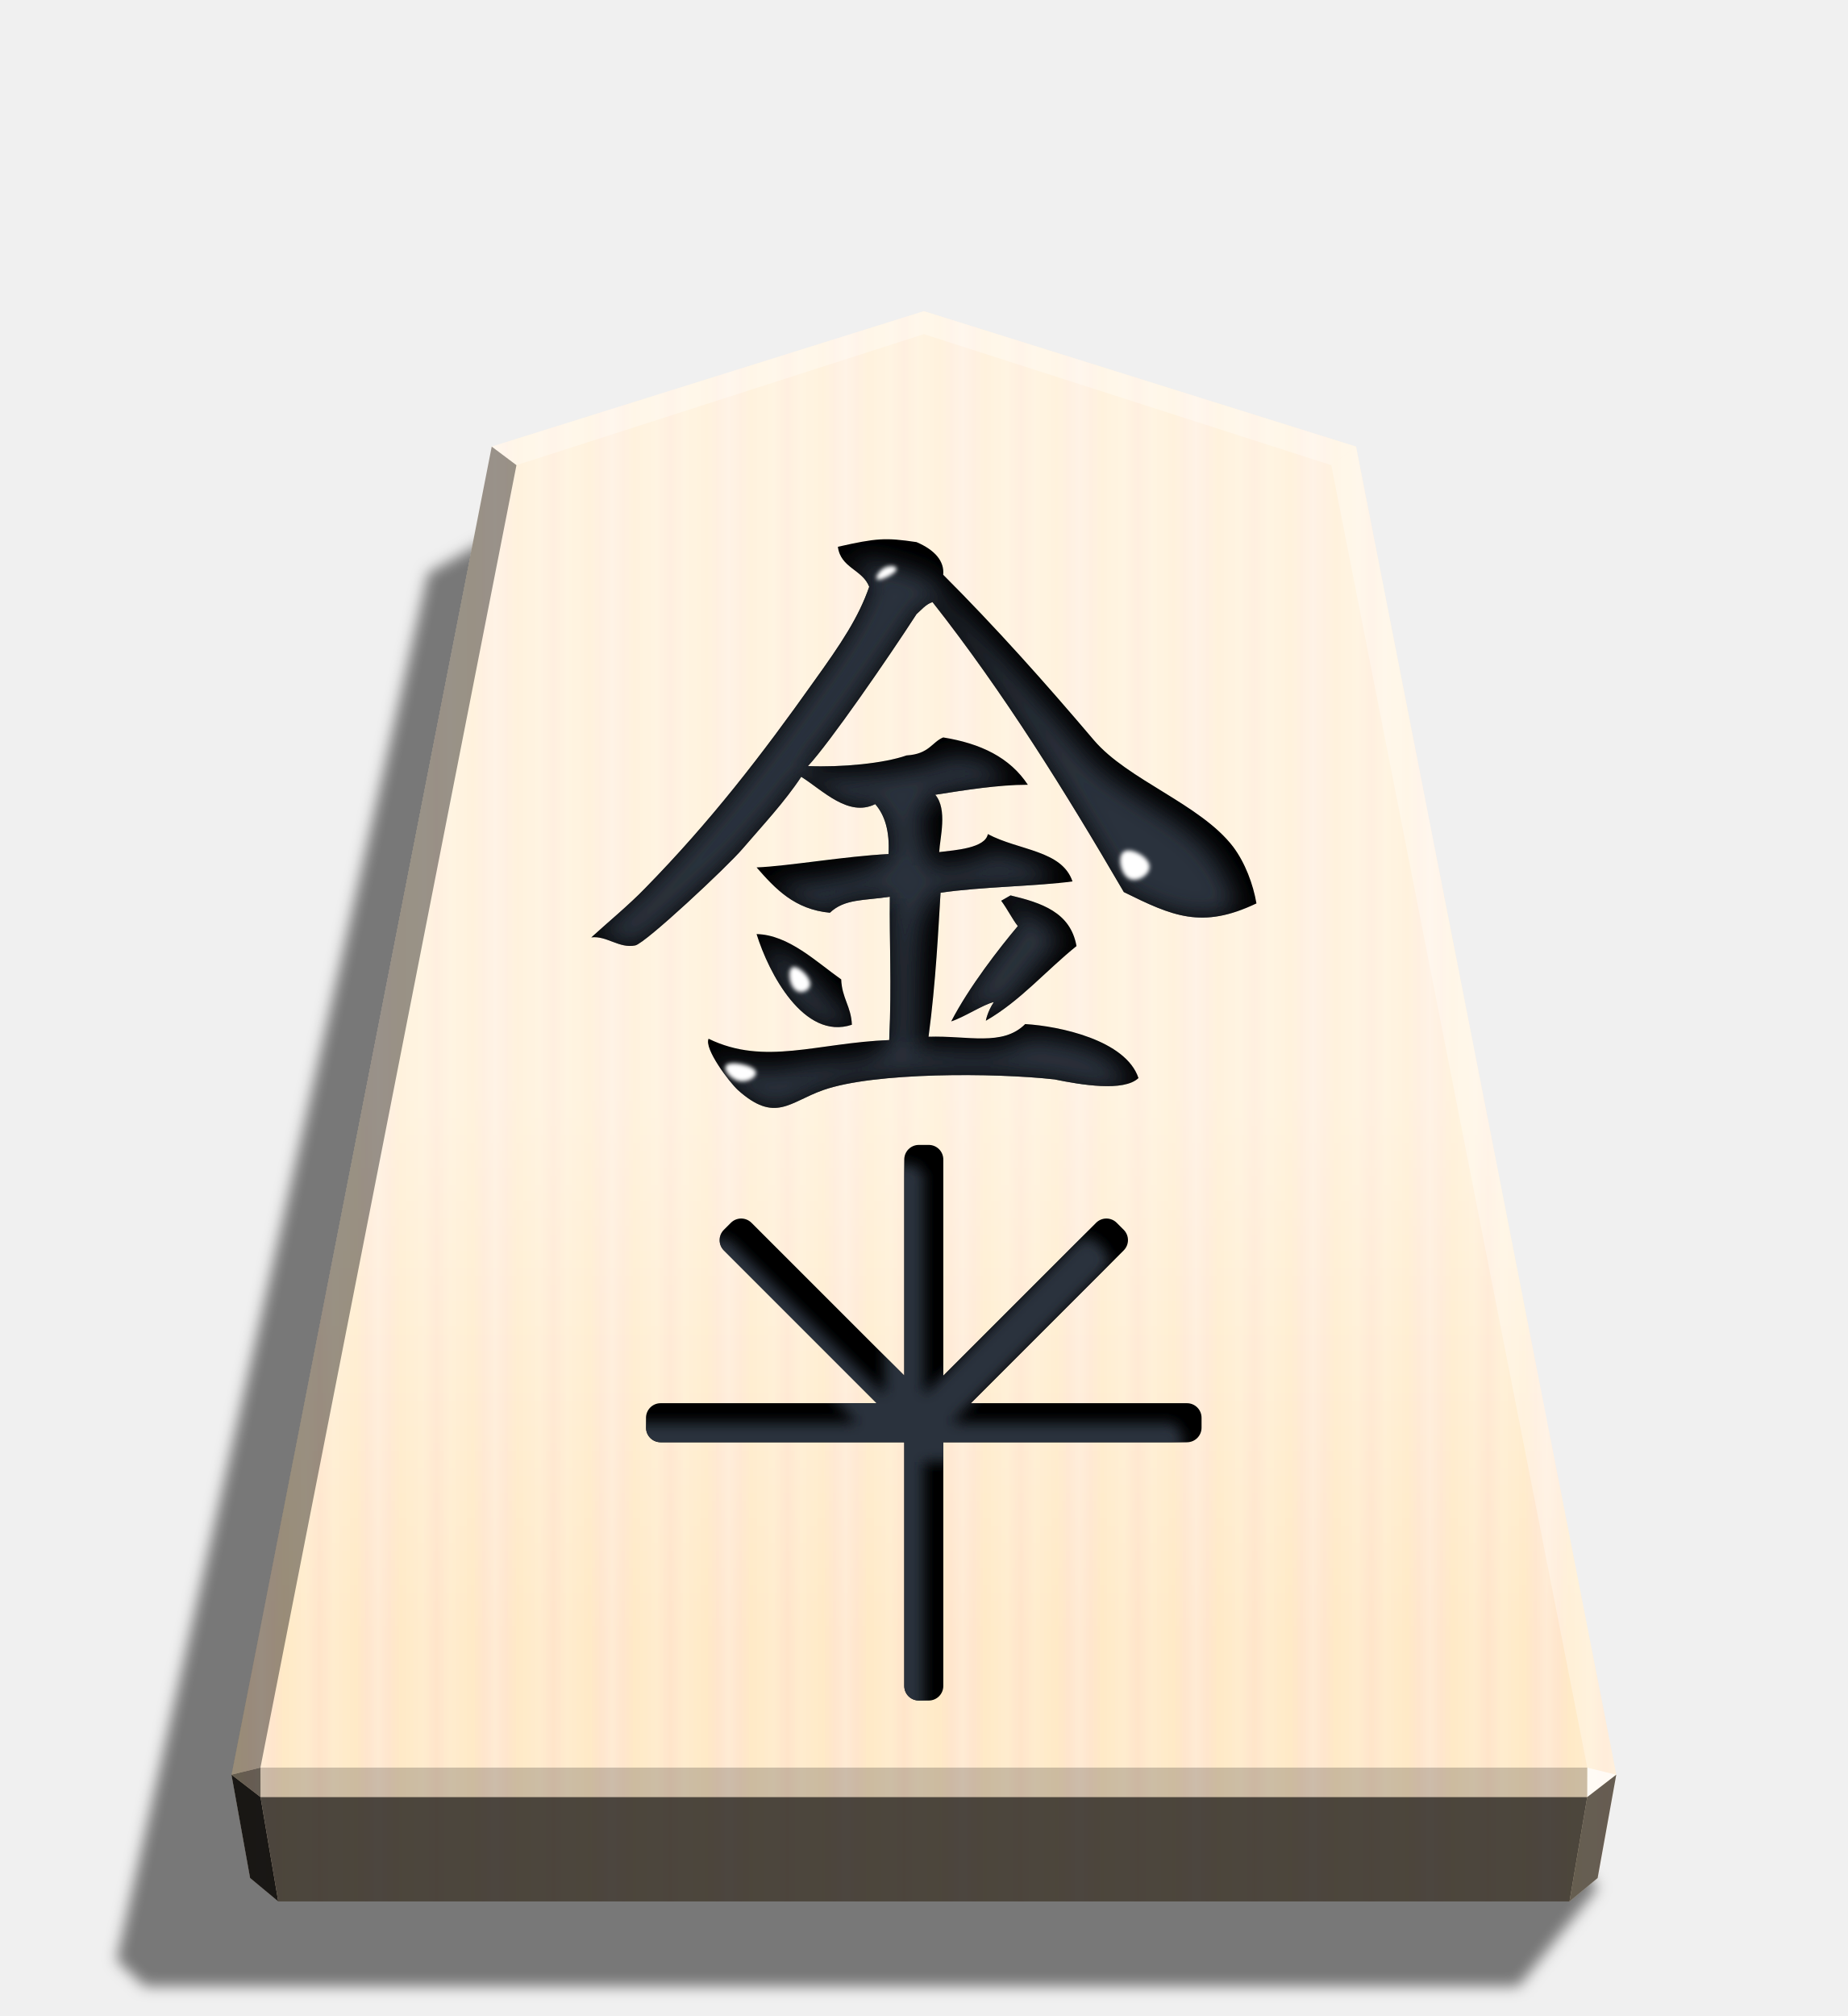
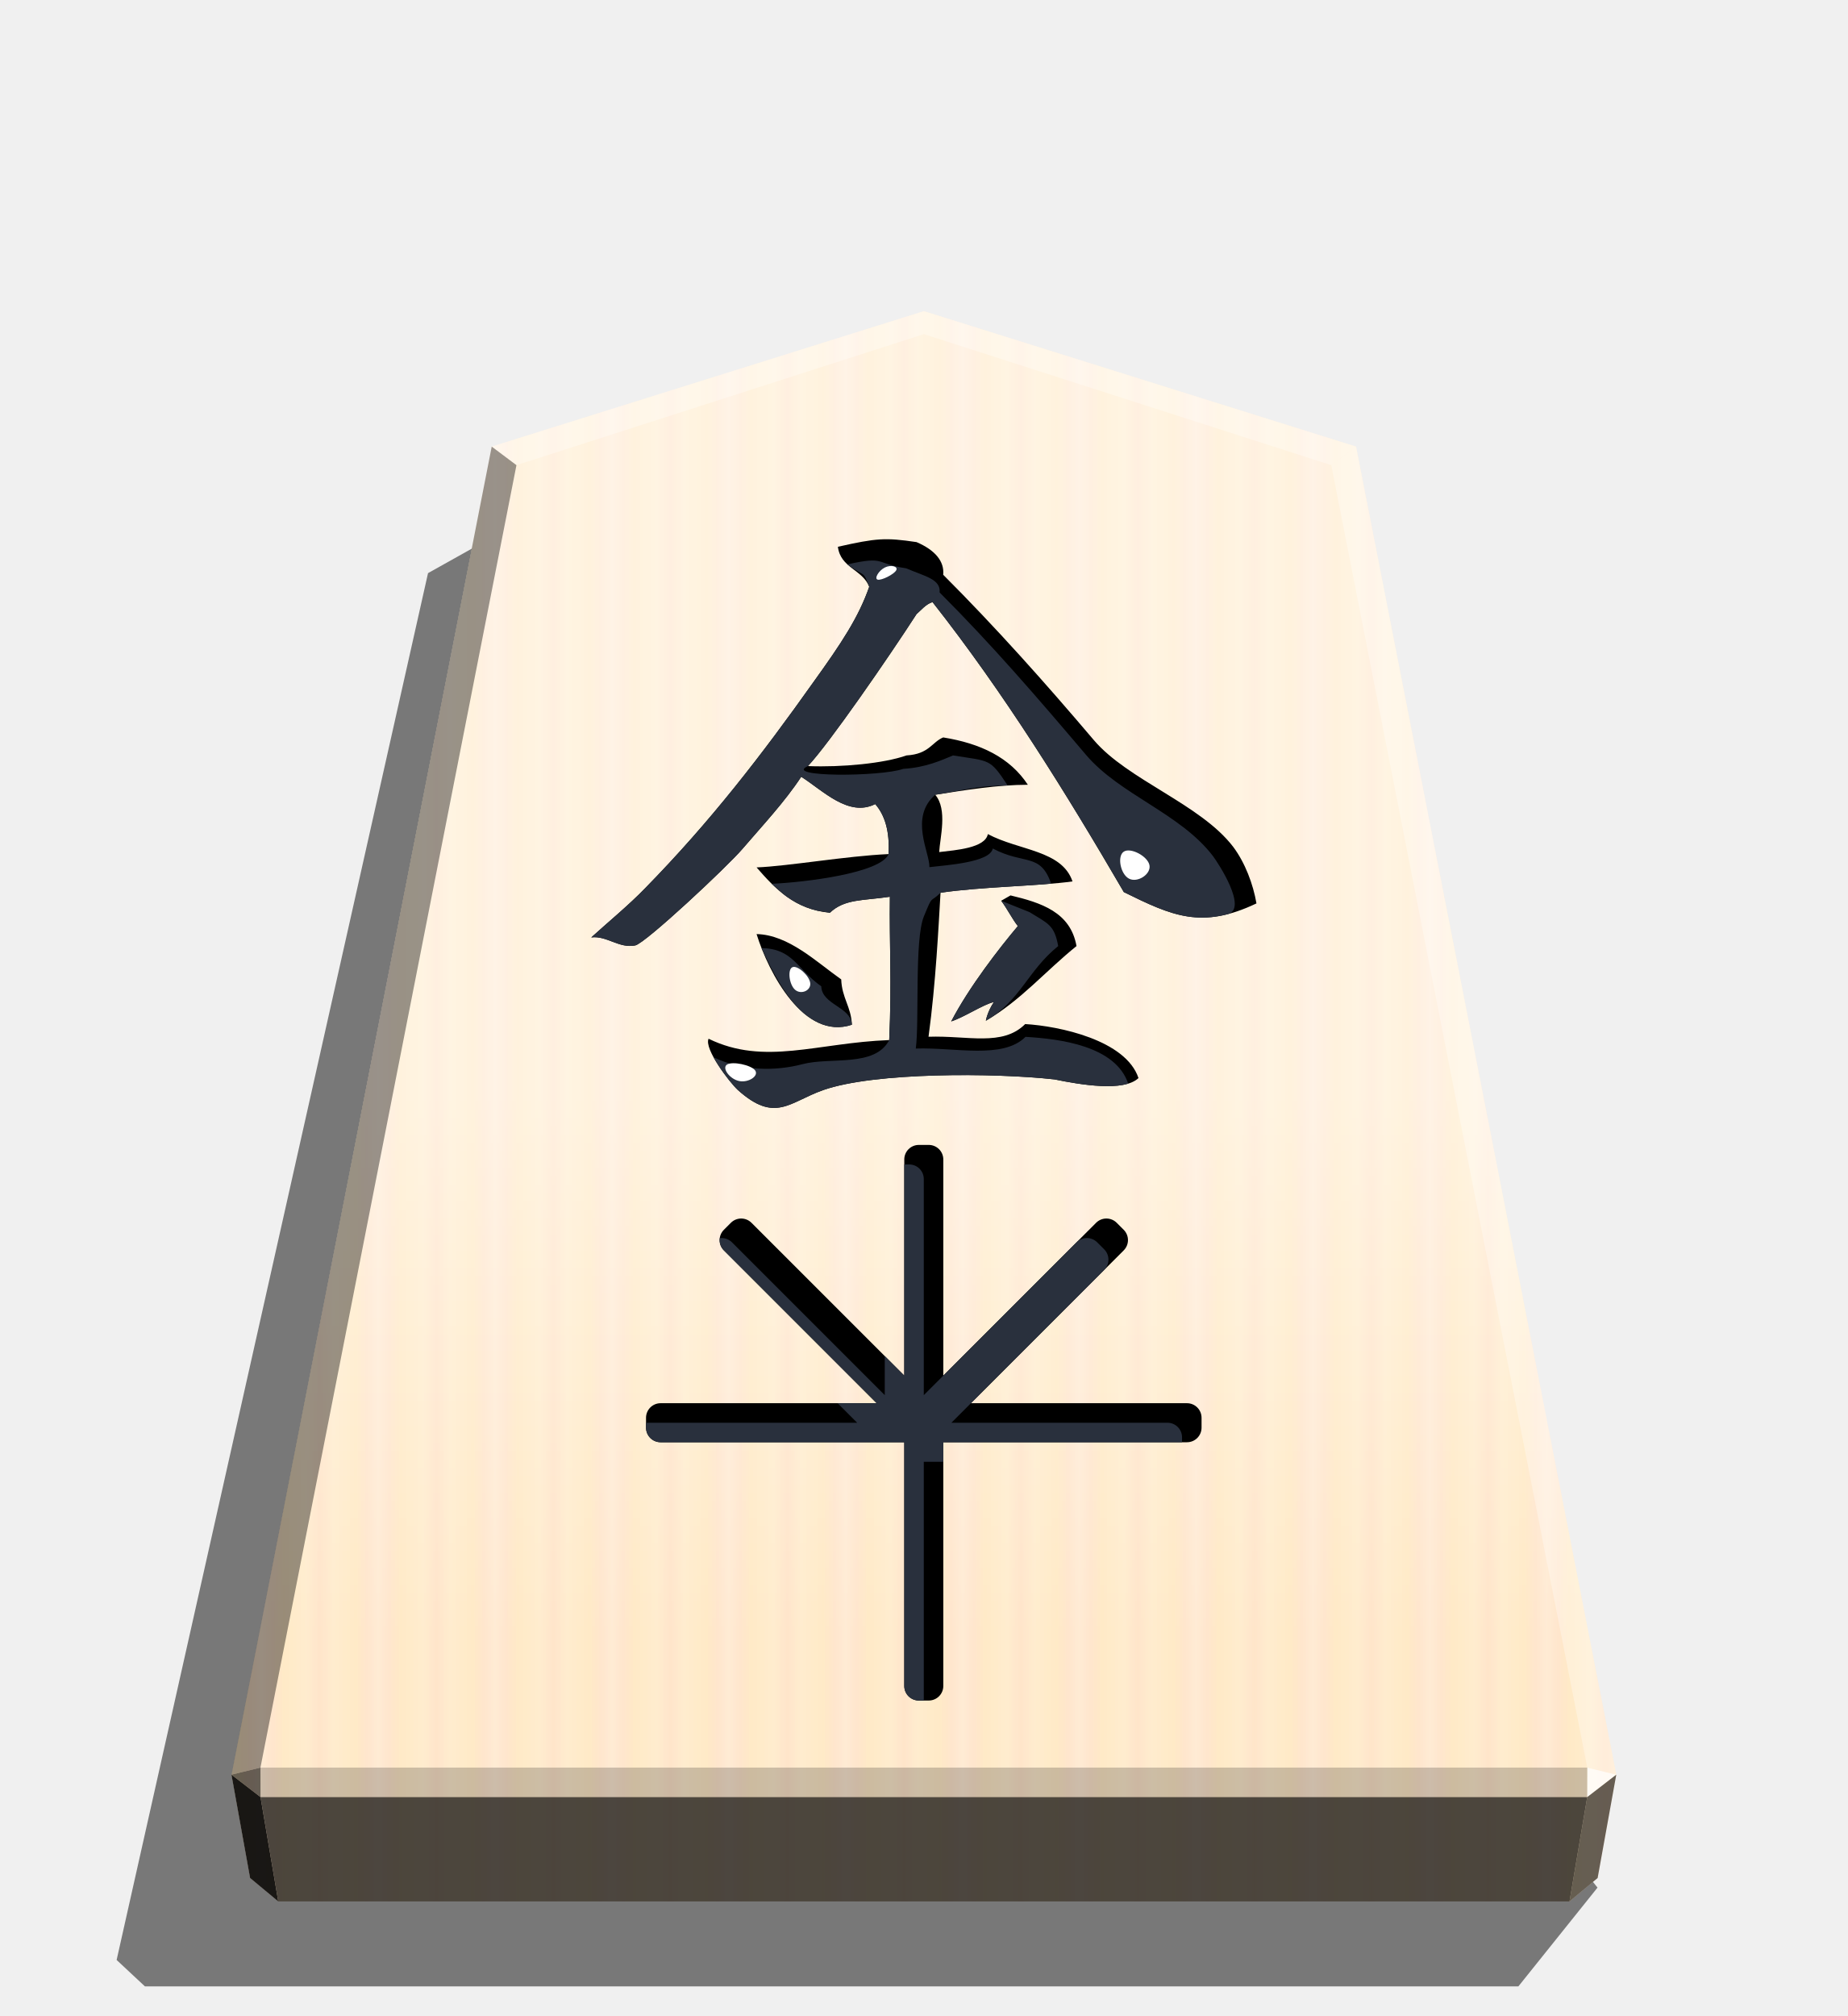
<svg xmlns="http://www.w3.org/2000/svg" width="498.898" height="544.252" viewBox="0 0 1320 1440">
  <defs>
-     <filter id="0KI-1_svg__a" width="1.022" height="1.022" x="-.011" y="-.011" class="0KI-1_svg__B">
-       <feGaussianBlur stdDeviation="2.441" />
-     </filter>
-     <filter id="0KI-1_svg__g" width="1.089" height="1.104" x="-.044" y="-.052" class="0KI-1_svg__B">
-       <feGaussianBlur stdDeviation="6.938" />
-     </filter>
-     <filter id="0KI-1_svg__e" width="1.054" height="1.054" x="-.027" y="-.027" class="0KI-1_svg__B">
-       <feGaussianBlur stdDeviation="3.099" />
-     </filter>
-     <filter id="0KI-1_svg__k" width="1.558" height="1.821" x="-.279" y="-.41" class="0KI-1_svg__B">
-       <feGaussianBlur stdDeviation="1.678" />
-     </filter>
-     <filter id="0KI-1_svg__j" width="1.383" height="1.384" x="-.191" y="-.192" class="0KI-1_svg__B">
-       <feGaussianBlur stdDeviation="1.678" />
-     </filter>
-     <filter id="0KI-1_svg__i" width="1.541" height="1.449" x="-.27" y="-.224" class="0KI-1_svg__B">
-       <feGaussianBlur stdDeviation="1.678" />
-     </filter>
-     <filter id="0KI-1_svg__h" width="1.367" height="1.622" x="-.183" y="-.311" class="0KI-1_svg__B">
-       <feGaussianBlur stdDeviation="1.678" />
-     </filter>
-     <linearGradient id="0KI-1_svg__b" x1="-1430.769" x2="-1409.955" y1="-77.47" y2="-77.47" gradientUnits="userSpaceOnUse" spreadMethod="reflect">
+     <linearGradient id="0KI-1_svg__a" x1="-1430.769" x2="-1409.955" y1="-77.47" y2="-77.47" gradientUnits="userSpaceOnUse" spreadMethod="reflect">
      <stop offset="0" stop-color="#ffead5" />
      <stop offset=".232" stop-color="#fff0d8" />
      <stop offset=".616" stop-color="#ffeed2" />
      <stop offset=".808" stop-color="#ffebd7" />
      <stop offset="1" stop-color="#ffefdd" />
    </linearGradient>
-     <linearGradient id="0KI-1_svg__c" x1="-899.905" x2="-899.906" y1="-344.262" y2="125.211" gradientUnits="userSpaceOnUse">
+     <linearGradient id="0KI-1_svg__b" x1="-899.905" x2="-899.906" y1="-344.262" y2="125.211" gradientUnits="userSpaceOnUse">
      <stop offset=".597" stop-color="#fff" />
      <stop offset="1" />
    </linearGradient>
-     <clipPath id="0KI-1_svg__f">
+     <clipPath id="0KI-1_svg__d">
      <path stroke-width="19.267" d="M853.773 619.324c-1.942-11.261-6.602-23.688-13.591-33.007-19.028-24.853-61.355-38.832-81.159-62.131-28.347-33.396-57.083-65.626-87.761-96.304.777-7.766-4.66-14.368-15.533-19.028-18.251-2.718-23.299-2.33-45.822 2.718 1.553 12.426 14.368 13.203 18.251 23.299-6.213 17.863-16.31 33.007-32.231 55.142-30.289 42.715-60.19 81.548-98.245 120.38-9.32 9.708-22.523 20.581-31.454 28.736 8.931-1.165 16.309 6.601 25.629 4.66 5.825-1.165 53.588-45.822 62.52-56.307 11.65-13.591 24.464-27.182 34.172-41.939 12.815 8.155 27.571 23.688 43.104 15.921 5.436 6.213 8.543 15.533 7.766 29.124-25.241 1.165-57.86 6.99-76.888 7.766 10.873 12.426 22.134 24.464 42.715 26.406 8.543-8.155 19.416-6.99 34.949-9.32-.389 27.571 1.165 48.929-.389 83.489-41.939 1.553-72.616 15.145-105.235-.777-2.718 5.825 12.038 25.241 17.086 29.901 21.746 19.416 29.901 6.99 49.706 0 29.901-10.485 99.798-10.096 134.747-6.213 15.145 3.107 40.385 7.378 48.929-.777-7.378-22.134-46.21-30.289-66.015-31.454-13.203 13.203-33.395 6.601-56.306 7.378 4.271-31.454 5.824-64.461 6.99-83.877 23.299-3.495 57.472-3.883 76.888-6.601-6.213-18.251-31.066-17.863-49.317-27.571-1.553 8.155-18.639 9.32-28.347 10.485.389-8.155 5.048-24.853-2.33-33.396 17.475-2.718 36.502-5.825 53.977-5.825-10.484-15.921-27.571-24.076-49.317-27.571-6.602 2.718-8.155 9.708-21.358 10.485-13.203 4.66-37.667 6.99-57.472 6.213 12.426-13.203 46.987-63.296 63.296-88.537 2.718-2.33 5.436-5.825 9.32-6.99 41.551 52.812 77.276 110.283 111.448 168.92 28.347 13.98 45.434 21.746 77.276 6.601zm-104.847 24.853c-3.495-19.804-20.581-25.241-38.444-29.512l-5.437 3.107c3.495 4.66 6.602 10.873 9.708 14.756-10.484 12.426-28.347 35.337-38.832 55.53 7.378-2.33 19.028-10.096 24.853-11.261-3.883 5.825-4.66 10.873-4.66 10.873 20.193-11.65 34.949-29.124 52.812-43.492zm-130.864 45.822c-.389-10.485-5.825-15.533-6.213-26.406-14.368-10.096-30.677-26.018-49.317-26.406 6.99 22.523 27.571 62.131 55.53 52.812" />
    </clipPath>
-     <clipPath id="0KI-1_svg__d">
+     <clipPath id="0KI-1_svg__c">
      <path stroke-width="1.534" d="M1799.132 1043.253a7.22 7.22 0 0 0-7.237 7.237v107.141l-75.759-75.759a7.22 7.22 0 0 0-10.237 0l-3.45 3.45a7.22 7.22 0 0 0 0 10.237l75.759 75.759h-107.141a7.223 7.223 0 0 0-7.237 7.24v4.876c0 4.01 3.227 7.24 7.237 7.24h120.828v120.828a7.22 7.22 0 0 0 7.237 7.237h4.88c4.01 0 7.24-3.227 7.24-7.237v-120.828h120.825c4.01 0 7.24-3.23 7.24-7.24v-4.876c0-4.01-3.23-7.24-7.24-7.24h-107.138l75.759-75.759a7.22 7.22 0 0 0 0-10.237l-3.45-3.45a7.22 7.22 0 0 0-10.237 0l-75.759 75.759V1050.49c0-4.01-3.23-7.237-7.24-7.237zm2.438 137.74h.01v.01h-.01z" />
    </clipPath>
  </defs>
-   <path d="m-2745.657 265.144 28.198 35.189h489.331l10.087-9.413-110.95-494.045-31.462-17.601z" filter="url(#0KI-1_svg__a)" opacity=".5" transform="matrix(-2.0051 0 0 2.0051 -4364.078 816.662)" />
-   <path fill="url(#0KI-1_svg__b)" d="m-1215.57-304.058-153.963 48.25-92.727 473.093 6.639 36.814 10.024 8.338h460.053l10.024-8.338 6.639-36.814-92.727-473.093z" transform="translate(3097.382 831.934)scale(2.0051)" />
-   <path fill="url(#0KI-1_svg__c)" d="m-899.905-344.262-153.963 48.25-92.727 473.093 6.639 36.814 10.024 8.338h460.054l10.024-8.338 6.639-36.814-92.727-473.093z" opacity=".25" style="mix-blend-mode:overlay" transform="translate(2464.43 912.55)scale(2.0051)" />
+   <path d="m1141.239 1348.302-56.54 70.558H103.541l-20.225-18.874 222.466-990.61 63.084-35.292z" opacity=".5" />
+   <path fill="url(#0KI-1_svg__a)" d="m-1215.57-304.058-153.963 48.25-92.727 473.093 6.639 36.814 10.024 8.338h460.053l10.024-8.338 6.639-36.814-92.727-473.093z" transform="translate(3097.382 831.934)scale(2.0051)" />
+   <path fill="url(#0KI-1_svg__b)" d="m-899.905-344.262-153.963 48.25-92.727 473.093 6.639 36.814 10.024 8.338h460.054l10.024-8.338 6.639-36.814-92.727-473.093z" opacity=".25" style="mix-blend-mode:overlay" transform="translate(2464.43 912.55)scale(2.0051)" />
  <path fill="#fff" d="m1133.938 1262.57-.043 21.064 20.75-16.013z" opacity=".8" />
  <path d="m1154.645 1267.622-20.75 16.013-12.661 74.524 20.099-16.719z" opacity=".6" />
  <g fill="#fff">
    <path d="m351.284 319.007 17.664 13.248L660 238.66v-16.402zm617.432 0-17.664 13.248L660 238.66v-16.402z" opacity=".3" />
    <path d="m968.716 319.007-17.664 13.248 182.886 930.315 20.707 5.052z" opacity=".3" />
  </g>
  <path d="m351.284 319.007 17.664 13.248-182.886 930.315-20.707 5.052z" opacity=".4" />
  <path d="m165.355 1267.622 20.75 16.013 12.661 74.524-20.099-16.719z" opacity=".9" />
  <path d="m186.062 1262.57.043 21.064-20.75-16.013z" opacity=".6" />
  <path d="M186.062 1262.57h947.876l-.043 21.064h-947.79z" opacity=".2" />
  <path d="m1133.895 1283.634-12.661 74.524H198.765l-12.66-74.524z" opacity=".7" />
  <path d="M656.43 817.8a10.4 10.4 0 0 0-10.425 10.425v154.348L536.866 873.435a10.405 10.405 0 0 0-14.747 0l-4.971 4.971a10.405 10.405 0 0 0 0 14.747l109.138 109.138H471.939a10.404 10.404 0 0 0-10.425 10.43v7.025c0 5.777 4.648 10.43 10.425 10.43h174.065v174.065a10.4 10.4 0 0 0 10.425 10.425h7.03c5.777 0 10.43-4.648 10.43-10.425v-174.065h174.06a10.41 10.41 0 0 0 10.43-10.43v-7.025a10.41 10.41 0 0 0-10.43-10.43H693.608l109.138-109.138a10.405 10.405 0 0 0 0-14.747l-4.971-4.971a10.405 10.405 0 0 0-14.747 0L673.89 982.573V828.225a10.404 10.404 0 0 0-10.43-10.425zm3.512 198.429h.014v.014h-.014z" />
-   <path fill="#29303d" d="M1789.451 1052.935a7.22 7.22 0 0 0-7.237 7.237v107.141l-75.759-75.759a7.22 7.22 0 0 0-10.237 0l-3.45 3.45a7.22 7.22 0 0 0 0 10.237l75.759 75.759h-107.141a7.223 7.223 0 0 0-7.237 7.24v4.876c0 4.01 3.227 7.24 7.237 7.24h120.828v120.828a7.22 7.22 0 0 0 7.237 7.237h4.88c4.01 0 7.24-3.227 7.24-7.237v-120.828h120.825c4.01 0 7.24-3.23 7.24-7.24v-4.876c0-4.01-3.23-7.24-7.24-7.24h-107.138l75.759-75.759a7.22 7.22 0 0 0 0-10.237l-3.45-3.45a7.22 7.22 0 0 0-10.237 0l-75.759 75.759v-107.141c0-4.01-3.23-7.237-7.24-7.237zm2.438 137.74h.01v.01h-.01z" clip-path="url(#0KI-1_svg__d)" filter="url(#0KI-1_svg__e)" transform="translate(-1935.4 -685.11)scale(1.4406)" />
+   <path fill="#29303d" d="M1789.451 1052.935a7.22 7.22 0 0 0-7.237 7.237v107.141l-75.759-75.759a7.22 7.22 0 0 0-10.237 0l-3.45 3.45a7.22 7.22 0 0 0 0 10.237l75.759 75.759h-107.141a7.223 7.223 0 0 0-7.237 7.24v4.876c0 4.01 3.227 7.24 7.237 7.24h120.828v120.828a7.22 7.22 0 0 0 7.237 7.237h4.88c4.01 0 7.24-3.227 7.24-7.237v-120.828h120.825c4.01 0 7.24-3.23 7.24-7.24v-4.876c0-4.01-3.23-7.24-7.24-7.24h-107.138l75.759-75.759a7.22 7.22 0 0 0 0-10.237l-3.45-3.45a7.22 7.22 0 0 0-10.237 0l-75.759 75.759v-107.141c0-4.01-3.23-7.237-7.24-7.237zm2.438 137.74h.01v.01h-.01z" clip-path="url(#0KI-1_svg__c)" transform="translate(-1935.4 -685.11)scale(1.4406)" />
  <path d="M897.601 645.295c-2.381-13.808-8.095-29.045-16.665-40.473-23.331-30.474-75.232-47.615-99.516-76.185-34.759-40.949-69.994-80.47-107.611-118.086.952-9.523-5.714-17.618-19.046-23.332-22.379-3.333-28.569-2.857-56.186 3.333 1.905 15.237 17.618 16.189 22.379 28.569-7.619 21.903-19.999 40.473-39.521 67.614-37.14 52.377-73.803 99.992-120.466 147.608-11.428 11.904-27.617 25.236-38.569 35.235 10.951-1.428 19.998 8.095 31.426 5.714 7.142-1.428 65.709-56.186 76.661-69.042 14.285-16.665 29.998-33.331 41.901-51.425 15.713 9.999 33.807 29.045 52.853 19.522 6.666 7.618 10.475 19.046 9.523 35.712-30.95 1.428-70.947 8.571-94.278 9.523 13.332 15.237 27.141 29.998 52.377 32.378 10.476-9.999 23.808-8.571 42.854-11.428-.477 33.807 1.429 59.995-.477 102.373-51.424 1.905-89.041 18.57-129.038-.952-3.333 7.142 14.761 30.95 20.951 36.664 26.665 23.808 36.664 8.571 60.948 0 36.664-12.856 122.371-12.38 165.225-7.618 18.57 3.809 49.52 9.047 59.996-.952-9.047-27.141-56.662-37.14-80.946-38.568-16.189 16.189-40.949 8.095-69.042 9.047 5.237-38.568 7.142-79.041 8.571-102.849 28.569-4.285 70.471-4.762 94.278-8.095-7.619-22.379-38.092-21.903-60.472-33.807-1.905 9.999-22.855 11.428-34.759 12.856.477-9.999 6.19-30.474-2.857-40.949 21.427-3.333 44.758-7.142 66.185-7.142-12.856-19.522-33.807-29.522-60.471-33.807-8.095 3.333-9.999 11.904-26.189 12.856-16.189 5.714-46.187 8.571-70.471 7.618 15.237-16.189 57.615-77.613 77.613-108.563 3.333-2.857 6.666-7.142 11.428-8.571 50.949 64.757 94.755 135.228 136.656 207.127 34.759 17.142 55.71 26.665 94.755 8.095M769.04 675.769c-4.286-24.284-25.236-30.95-47.139-36.188l-6.667 3.809c4.286 5.714 8.095 13.332 11.904 18.094-12.856 15.237-34.759 43.33-47.615 68.09 9.047-2.857 23.331-12.38 30.474-13.808-4.762 7.142-5.714 13.332-5.714 13.332 24.76-14.285 42.854-35.712 64.757-53.329m-160.464 56.186c-.477-12.856-7.142-19.046-7.619-32.378-17.617-12.38-37.616-31.902-60.471-32.378 8.571 27.617 33.807 76.185 68.09 64.757z" />
-   <path fill="#29303d" d="M828.359 591.656c-19.028-24.853-54.109-35.591-73.914-58.89-28.347-33.396-54.604-63.91-85.282-94.588.777-7.766-8.664-9.41-19.537-14.07-18.251-2.718-11.668-7.325-34.191-2.277 10.448 7.855 8.839 2.944 12.722 13.04-6.213 17.863-16.31 33.007-32.231 55.142-30.289 42.715-60.19 81.548-98.245 120.38-9.32 9.708-22.523 20.581-31.454 28.736 8.931-1.165 16.309 6.601 25.629 4.66 5.825-1.165 53.588-45.822 62.52-56.307 11.65-13.591 24.464-27.182 34.172-41.939 12.815 8.155 27.571 23.688 43.104 15.921 5.436 6.213 8.543 15.533 7.766 29.124-4.457 11.08-49.066 16.51-68.094 17.286 13.967 12.198 14.294 13.991 33.921 16.886 8.543-8.155 19.416-6.99 34.949-9.32-.389 27.571 1.165 48.929-.389 83.489-8.385 16.031-34.214 9.729-50.489 14.018s-35.579 3.915-51.889-4.045c2.049 7.35 9.181 14.492 14.229 19.151 21.746 19.416 29.901 6.99 49.706 0 29.901-10.485 99.798-10.096 134.747-6.213 15.144 3.107 34.387 10.628 42.93 2.474-7.378-22.134-40.021-26.103-59.825-27.268-13.203 13.203-41.023 6.029-63.933 6.806 2.136-15.727-.848-63.411 4.718-76.961 5.453-13.276 3.212-7.412 9.708-13.78 23.299-3.495 45.015-2.552 64.431-5.27-6.213-18.251-15.749-10.805-34.001-20.513-1.553 8.155-27.22 9.701-36.928 10.866.389-8.155-11.922-28.857 3.39-42.167 17.475-2.718 24.746-5.409 42.221-5.409-10.484-15.921-10.094-14.005-31.84-17.499-6.602 2.718-15.782 7.039-28.985 7.815-13.203 4.66-70.273 4.892-55.565-1.605 12.426-13.203 46.987-63.296 63.296-88.537 2.718-2.33 5.436-5.825 9.32-6.99 41.551 52.812 77.276 110.283 111.448 168.92 14.174 6.99 36.53 20.19 60.745 12.815 11.328-3.45-5.387-29.222-8.882-33.882zm-90.111 52.521c-2.209-12.406-6.005-13.151-16.707-19.788l-16.496-6.618c3.495 4.66 6.602 10.873 9.708 14.756-10.484 12.426-28.347 35.337-38.832 55.53 7.378-2.33 19.028-10.096 24.853-11.261-3.883 5.825-4.66 10.873-4.66 10.873 20.193-11.65 24.271-29.124 42.134-43.492m-120.187 45.822c-.389-10.485-17.456-11.529-17.845-22.402-14.368-10.096-16.183-21.875-34.823-22.263 7.633 16.229 24.708 53.984 52.667 44.665z" clip-path="url(#0KI-1_svg__f)" filter="url(#0KI-1_svg__g)" transform="translate(-149.28 -114.11)scale(1.2262)" />
-   <g fill="#fff">
-     <path d="M528.045 772.17c6.706 1.377 14.303-3.694 11.396-7.608s-16.319-6.67-20.118-4.133 2.017 10.364 8.722 11.741" filter="url(#0KI-1_svg__h)" />
-     <path d="M567.934 706.918c4.239 3.796 11.501.682 10.894-4.671s-9.083-12.949-12.715-11.392-2.417 12.267 1.821 16.063" filter="url(#0KI-1_svg__i)" />
-     <path d="M806.508 627.586c6.112 3.234 15.887-3.146 14.663-9.572s-13.448-12.897-18.337-9.706-2.438 16.043 3.674 19.277z" filter="url(#0KI-1_svg__j)" />
-     <path d="M627.03 414.037c2.702.685 11.477-3.714 13.164-6.599s-3.715-4.257-8.105-2.057-7.762 7.971-5.059 8.656" filter="url(#0KI-1_svg__k)" />
-   </g>
+   <path fill="#29303d" d="M828.359 591.656c-19.028-24.853-54.109-35.591-73.914-58.89-28.347-33.396-54.604-63.91-85.282-94.588.777-7.766-8.664-9.41-19.537-14.07-18.251-2.718-11.668-7.325-34.191-2.277 10.448 7.855 8.839 2.944 12.722 13.04-6.213 17.863-16.31 33.007-32.231 55.142-30.289 42.715-60.19 81.548-98.245 120.38-9.32 9.708-22.523 20.581-31.454 28.736 8.931-1.165 16.309 6.601 25.629 4.66 5.825-1.165 53.588-45.822 62.52-56.307 11.65-13.591 24.464-27.182 34.172-41.939 12.815 8.155 27.571 23.688 43.104 15.921 5.436 6.213 8.543 15.533 7.766 29.124-4.457 11.08-49.066 16.51-68.094 17.286 13.967 12.198 14.294 13.991 33.921 16.886 8.543-8.155 19.416-6.99 34.949-9.32-.389 27.571 1.165 48.929-.389 83.489-8.385 16.031-34.214 9.729-50.489 14.018s-35.579 3.915-51.889-4.045c2.049 7.35 9.181 14.492 14.229 19.151 21.746 19.416 29.901 6.99 49.706 0 29.901-10.485 99.798-10.096 134.747-6.213 15.144 3.107 34.387 10.628 42.93 2.474-7.378-22.134-40.021-26.103-59.825-27.268-13.203 13.203-41.023 6.029-63.933 6.806 2.136-15.727-.848-63.411 4.718-76.961 5.453-13.276 3.212-7.412 9.708-13.78 23.299-3.495 45.015-2.552 64.431-5.27-6.213-18.251-15.749-10.805-34.001-20.513-1.553 8.155-27.22 9.701-36.928 10.866.389-8.155-11.922-28.857 3.39-42.167 17.475-2.718 24.746-5.409 42.221-5.409-10.484-15.921-10.094-14.005-31.84-17.499-6.602 2.718-15.782 7.039-28.985 7.815-13.203 4.66-70.273 4.892-55.565-1.605 12.426-13.203 46.987-63.296 63.296-88.537 2.718-2.33 5.436-5.825 9.32-6.99 41.551 52.812 77.276 110.283 111.448 168.92 14.174 6.99 36.53 20.19 60.745 12.815 11.328-3.45-5.387-29.222-8.882-33.882zm-90.111 52.521c-2.209-12.406-6.005-13.151-16.707-19.788l-16.496-6.618c3.495 4.66 6.602 10.873 9.708 14.756-10.484 12.426-28.347 35.337-38.832 55.53 7.378-2.33 19.028-10.096 24.853-11.261-3.883 5.825-4.66 10.873-4.66 10.873 20.193-11.65 24.271-29.124 42.134-43.492m-120.187 45.822c-.389-10.485-17.456-11.529-17.845-22.402-14.368-10.096-16.183-21.875-34.823-22.263 7.633 16.229 24.708 53.984 52.667 44.665z" clip-path="url(#0KI-1_svg__d)" transform="translate(-149.28 -114.11)scale(1.2262)" />
+   <path fill="#fff" d="M528.045 772.17c6.706 1.377 14.303-3.694 11.396-7.608s-16.319-6.67-20.118-4.133 2.017 10.364 8.722 11.741m39.889-65.252c4.239 3.796 11.501.682 10.894-4.671s-9.083-12.949-12.715-11.392-2.417 12.267 1.821 16.063m238.574-79.332c6.112 3.234 15.887-3.146 14.663-9.572s-13.448-12.897-18.337-9.706-2.438 16.043 3.674 19.277zM627.03 414.037c2.702.685 11.477-3.714 13.164-6.599s-3.715-4.257-8.105-2.057-7.762 7.971-5.059 8.656" />
</svg>
